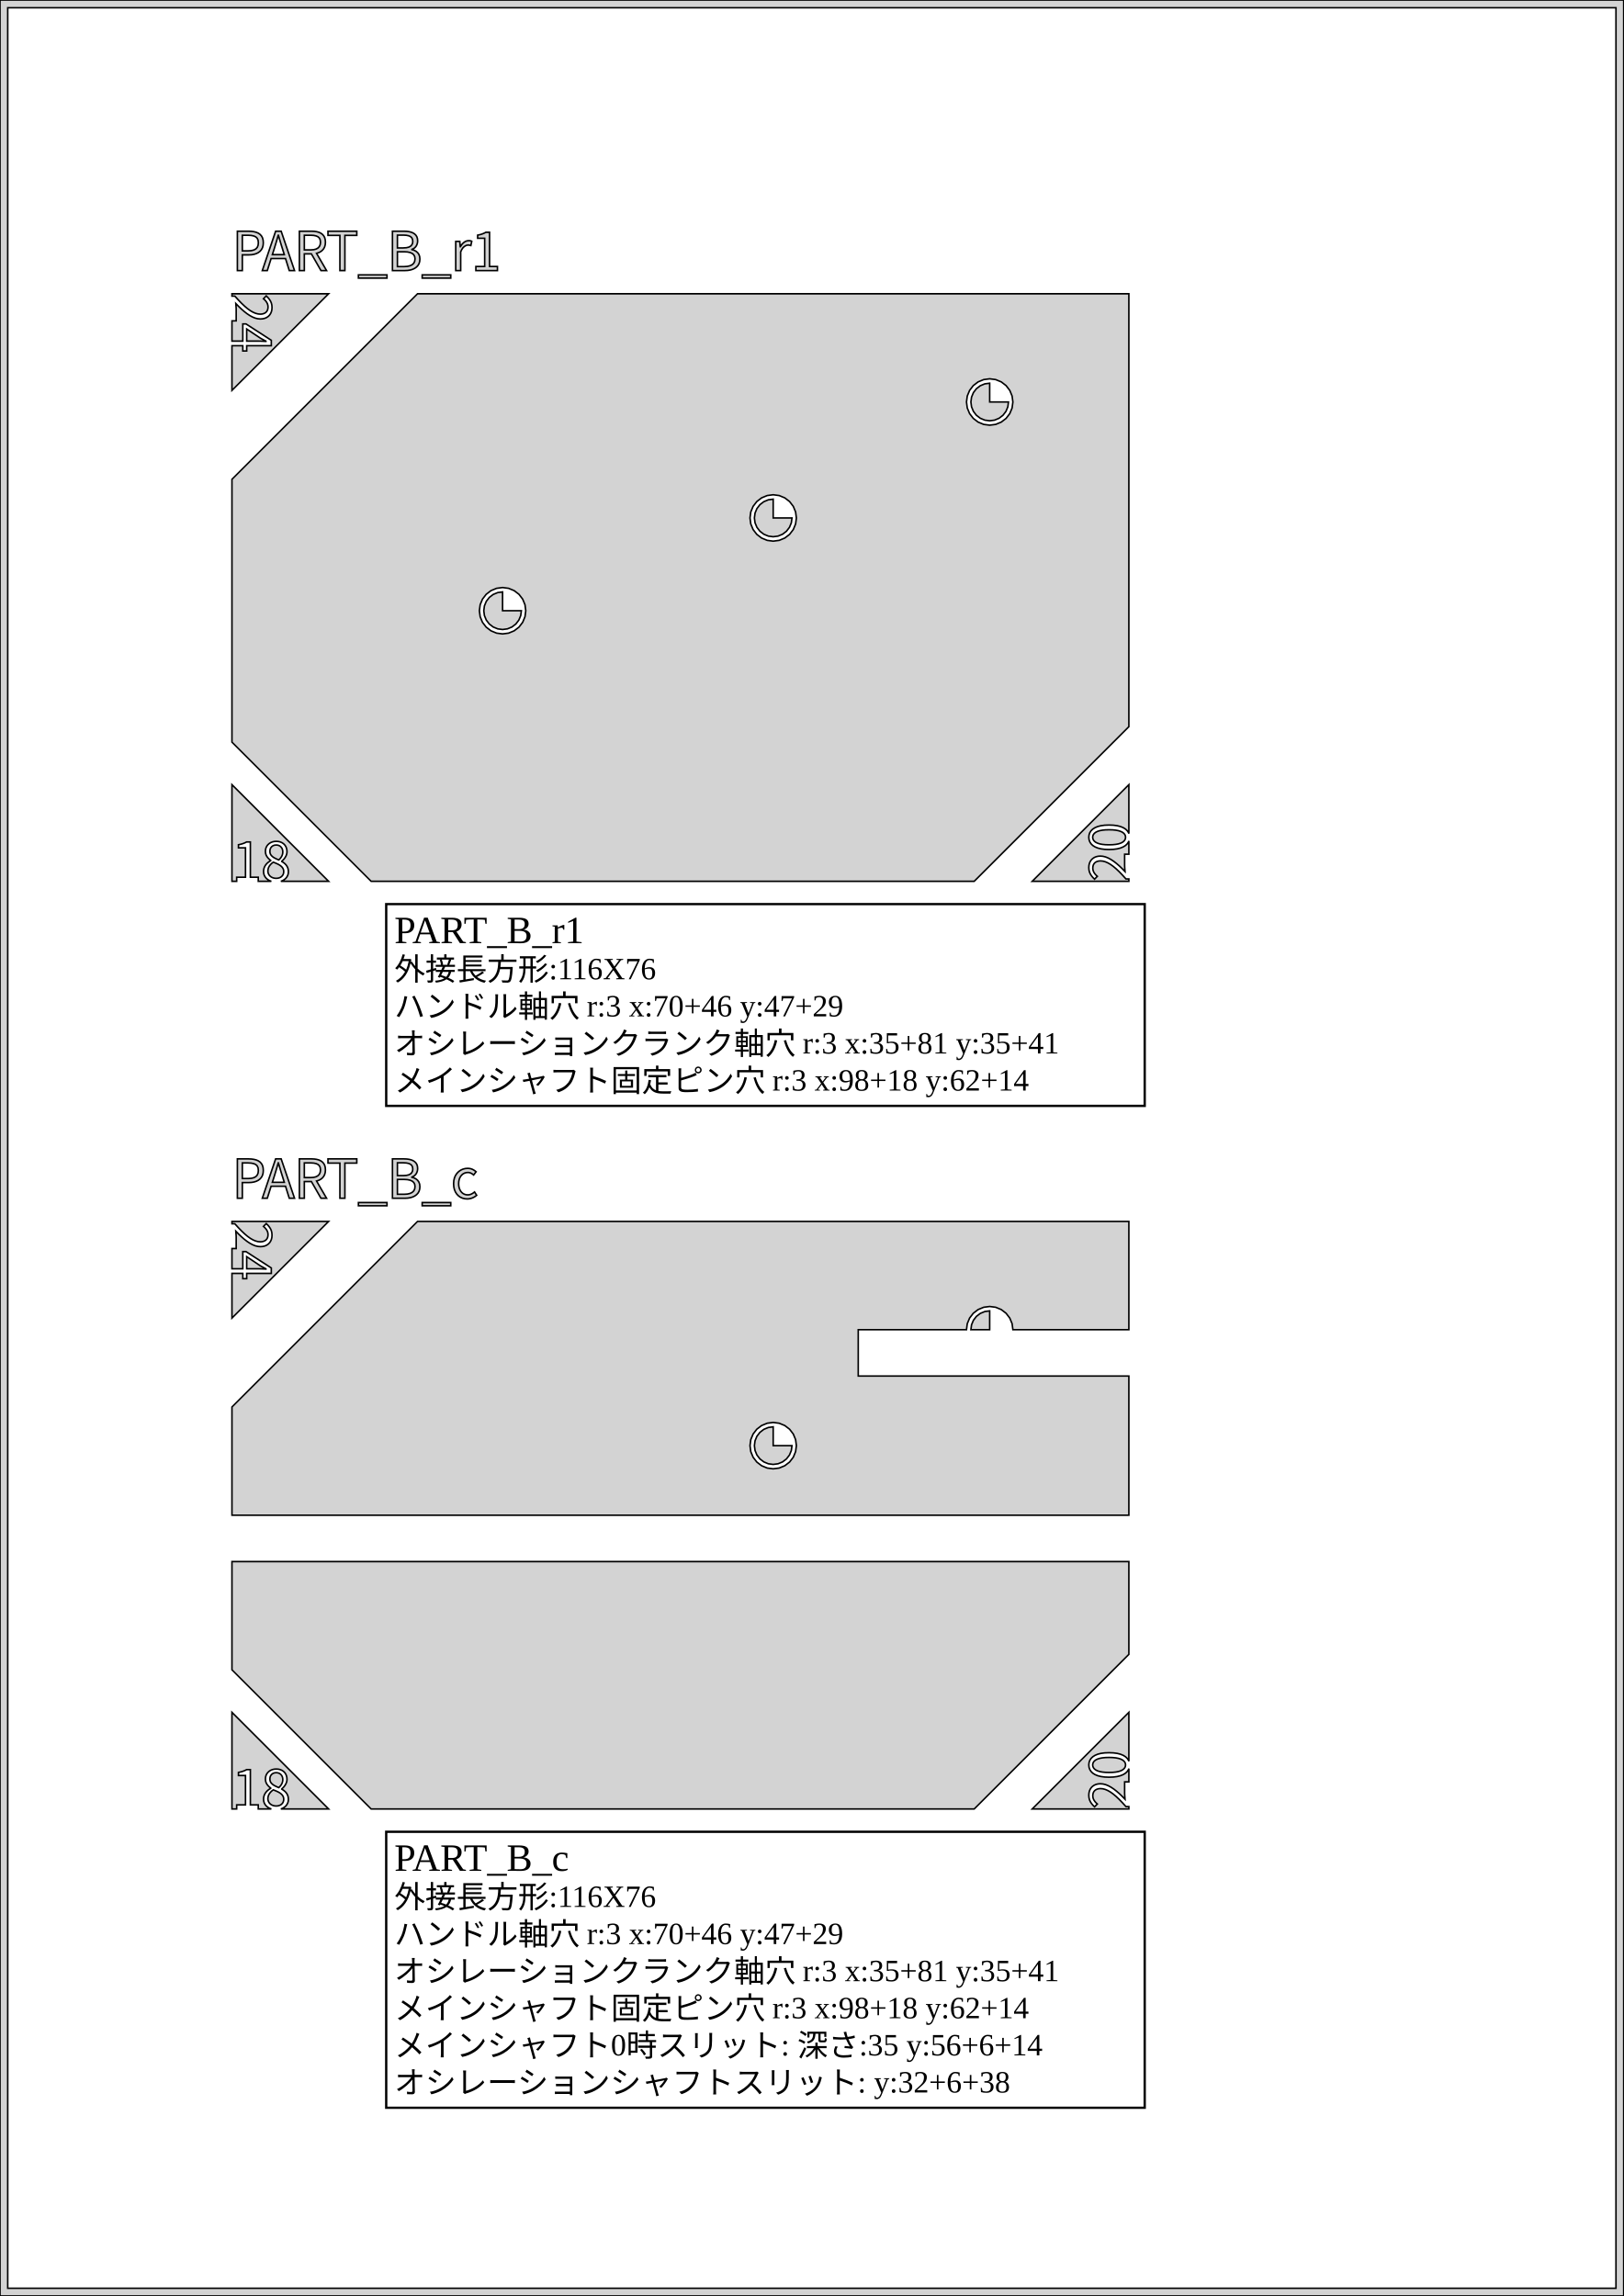
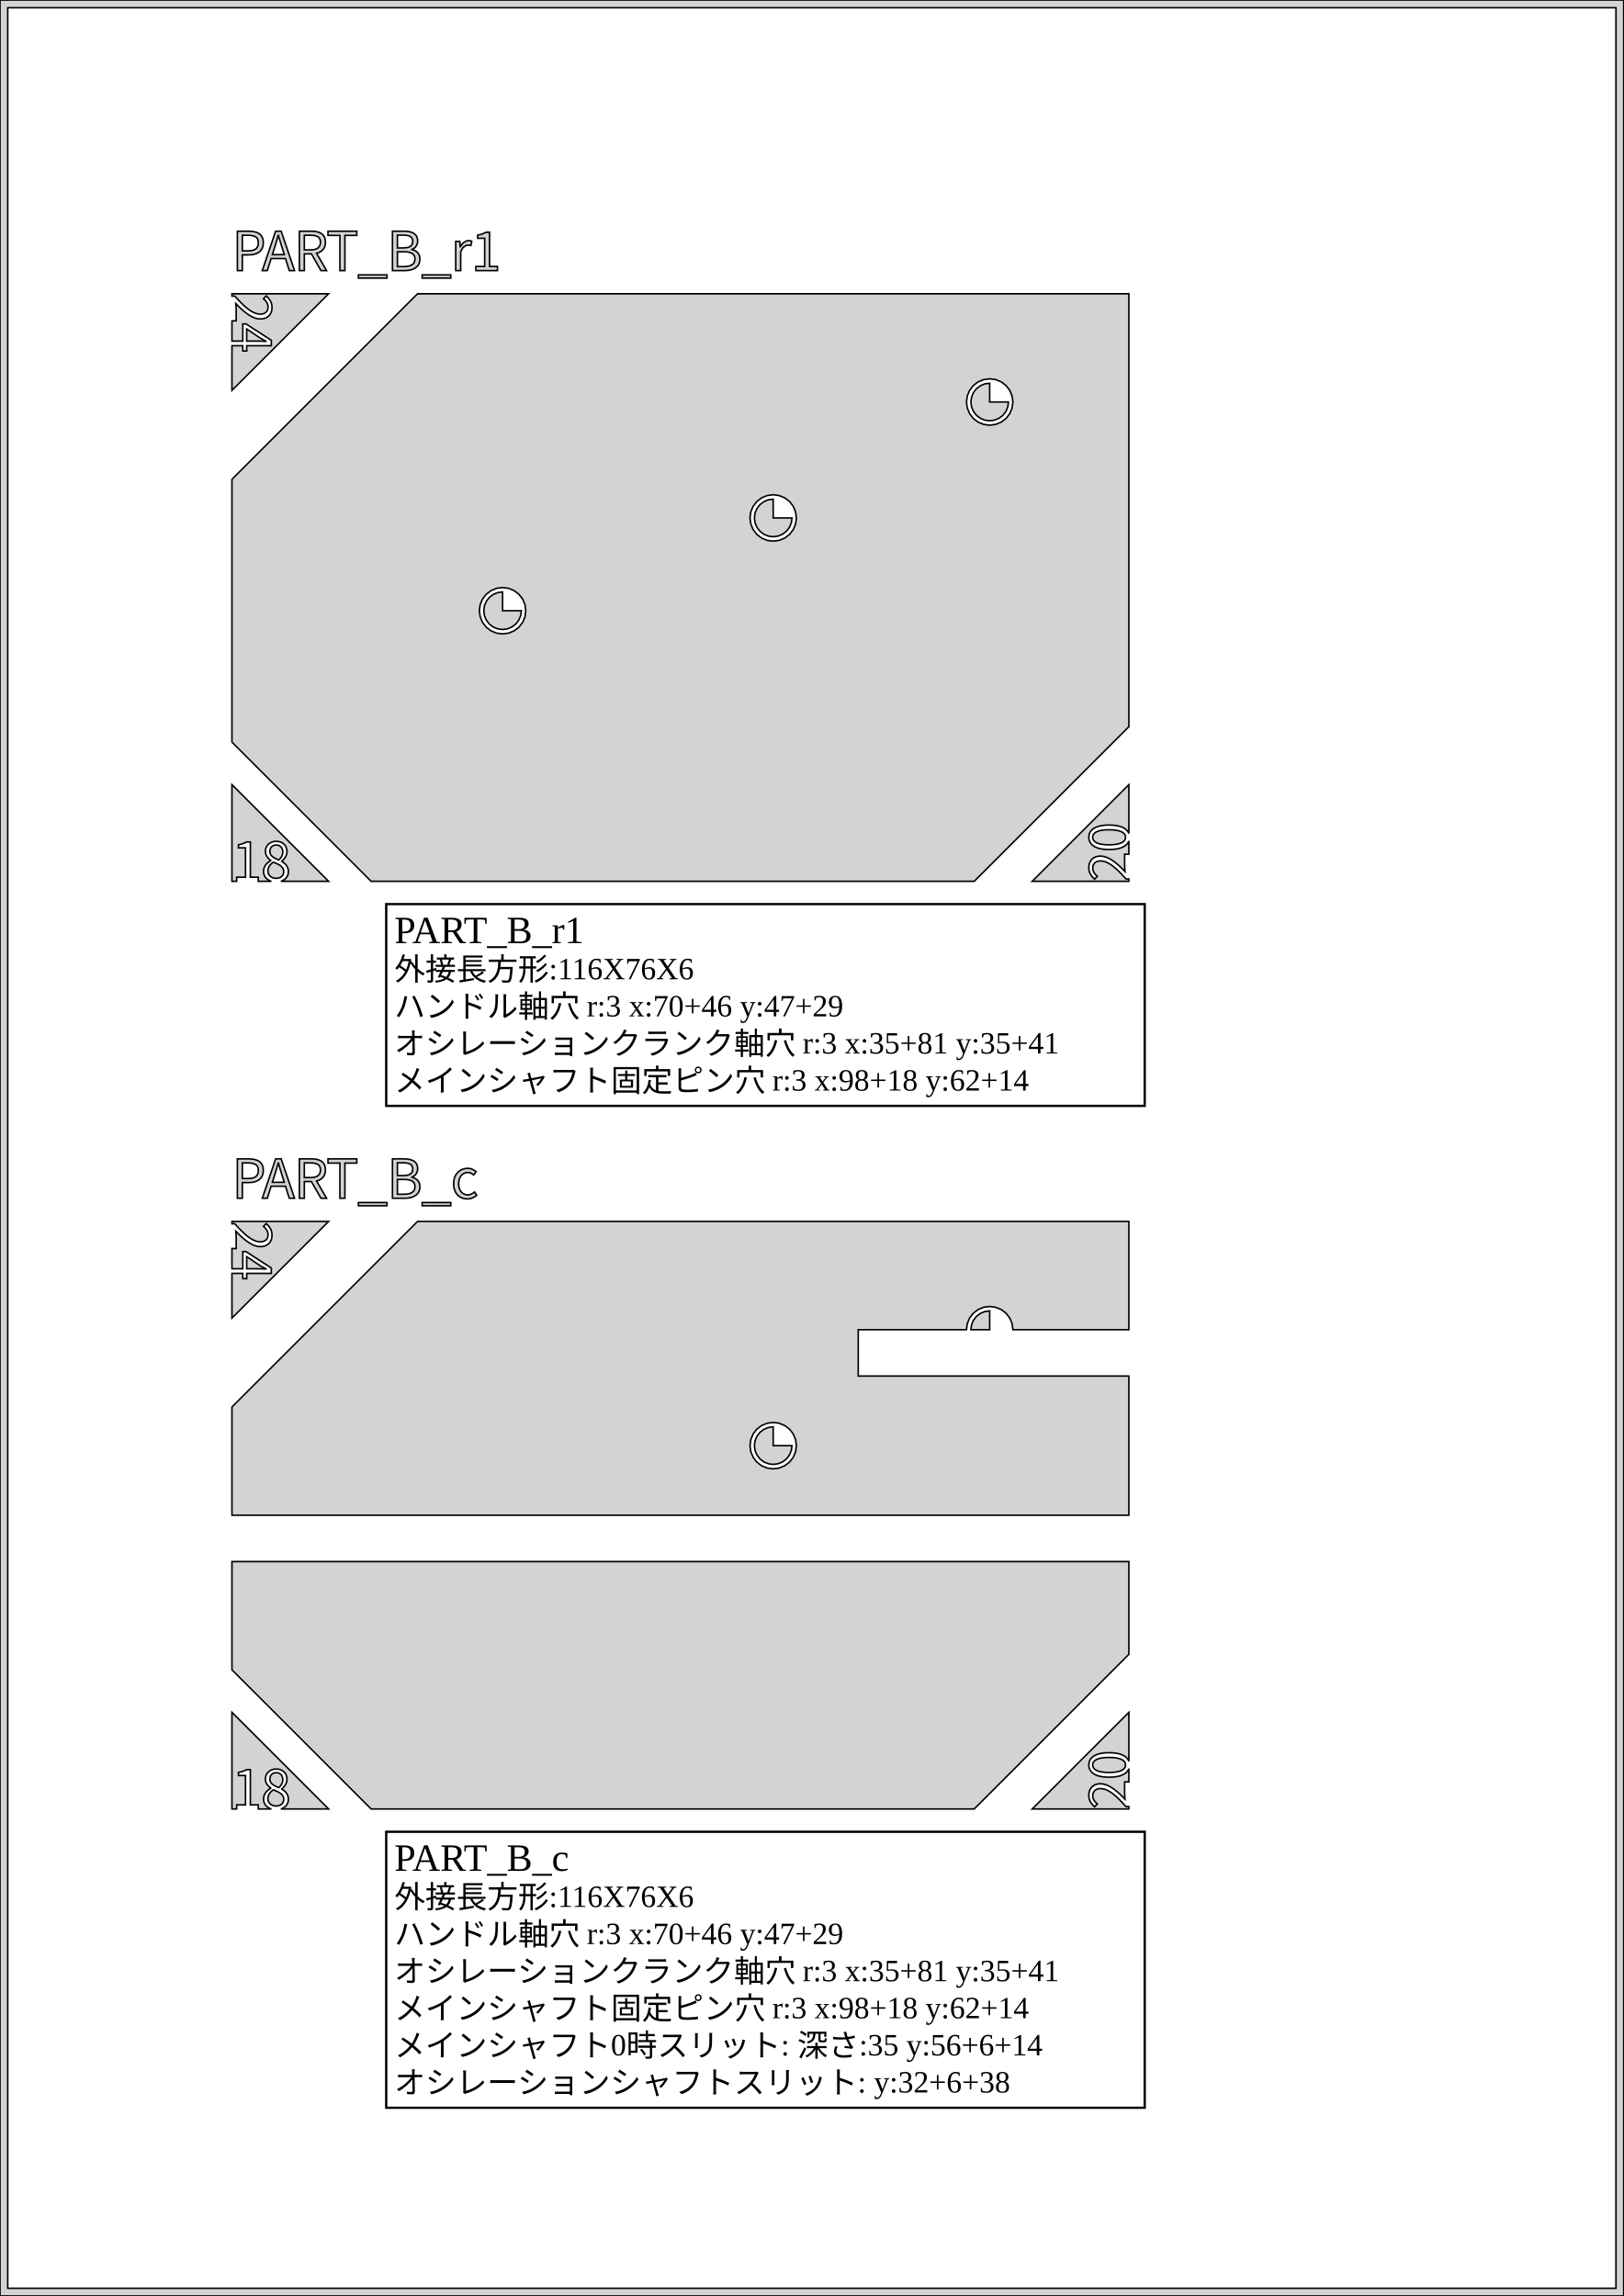
<svg xmlns="http://www.w3.org/2000/svg" width="210mm" height="297mm" viewBox="0 -297 210 297" version="1.1">
  <path d=" M 210,-297 L 0,-297 L 0,-0 L 210,-0 z M 1,-1 L 1,-296 L 209,-296 L 209,-1 z M 39.36,-264.16 L 40.275,-264.16 L 41.512,-262 L 42.236,-262 L 40.94,-264.23 L 40.952,-264.233  L 41.232,-264.323 L 41.479,-264.451 L 41.689,-264.618 L 41.861,-264.823 L 41.988,-265.067 L 42.064,-265.348  L 42.09,-265.667 L 42.064,-265.995 L 41.988,-266.275 L 41.86,-266.508 L 41.689,-266.696 L 41.479,-266.846  L 41.232,-266.956 L 40.952,-267.031 L 40.645,-267.076 L 40.311,-267.091 L 38.72,-267.091 L 38.72,-262  L 39.36,-262 z M 39.36,-264.675 L 39.36,-266.57 L 40.214,-266.57 L 40.581,-266.547 L 40.887,-266.48 L 41.13,-266.368  L 41.308,-266.201 L 41.414,-265.967 L 41.45,-265.667 L 41.414,-265.363 L 41.308,-265.114 L 41.13,-264.922  L 40.887,-264.785 L 40.581,-264.703 L 40.214,-264.675 z M 52.74,-262.018 L 53.075,-262.074 L 53.379,-262.167 L 53.648,-262.296 L 53.875,-262.462 L 54.06,-262.663  L 54.197,-262.902 L 54.279,-263.179 L 54.306,-263.494 L 54.274,-263.817 L 54.177,-264.093 L 54.015,-264.32  L 53.803,-264.499 L 53.556,-264.629 L 53.273,-264.709 L 53.273,-264.744 L 53.423,-264.805 L 53.557,-264.884  L 53.675,-264.984 L 53.778,-265.099 L 53.862,-265.229 L 53.928,-265.372 L 53.977,-265.526 L 54.005,-265.684  L 54.015,-265.848 L 53.99,-266.129 L 53.916,-266.37 L 53.793,-266.57 L 53.626,-266.735 L 53.421,-266.867  L 53.178,-266.966 L 52.902,-267.036 L 52.598,-267.077 L 52.265,-267.091 L 50.758,-267.091 L 50.758,-262  L 52.376,-262 z M 51.398,-264.931 L 51.398,-266.586 L 52.183,-266.586 L 52.548,-266.565 L 52.848,-266.504 L 53.082,-266.401  L 53.25,-266.249 L 53.351,-266.037 L 53.385,-265.765 L 53.353,-265.524 L 53.258,-265.32 L 53.1,-265.154  L 52.868,-265.03 L 52.553,-264.956 L 52.155,-264.931 z M 51.398,-262.515 L 51.398,-264.432 L 52.287,-264.432 L 52.697,-264.408 L 53.04,-264.335 L 53.315,-264.213  L 53.515,-264.038 L 53.636,-263.806 L 53.676,-263.515 L 53.635,-263.203 L 53.512,-262.95 L 53.308,-262.758  L 53.031,-262.623 L 52.69,-262.542 L 52.287,-262.515 z M 44.606,-266.55 L 46.146,-266.55 L 46.146,-267.091 L 42.418,-267.091 L 42.418,-266.55 L 43.96,-266.55  L 43.96,-262.002 L 44.606,-262.002 z M 35.064,-263.555 L 36.927,-263.555 L 37.413,-262 L 38.093,-262 L 36.364,-267.091 L 35.648,-267.091  L 33.925,-262 L 34.571,-262 z M 35.224,-264.061 L 35.474,-264.848 L 35.562,-265.137 L 35.649,-265.423 L 35.735,-265.705 L 35.819,-265.988  L 35.901,-266.276 L 35.981,-266.57 L 36.009,-266.57 L 36.093,-266.276 L 36.176,-265.988 L 36.259,-265.705  L 36.344,-265.423 L 36.432,-265.137 L 36.523,-264.848 L 36.769,-264.061 z M 31.341,-264.029 L 32.181,-264.029 L 32.536,-264.048 L 32.862,-264.104 L 33.159,-264.199 L 33.42,-264.332  L 33.64,-264.504 L 33.818,-264.716 L 33.95,-264.969 L 34.028,-265.263 L 34.054,-265.598 L 34.028,-265.943  L 33.95,-266.237 L 33.818,-266.48 L 33.639,-266.677 L 33.417,-266.833 L 33.152,-266.949 L 32.849,-267.028  L 32.516,-267.075 L 32.152,-267.091 L 30.701,-267.091 L 30.701,-262 L 31.341,-262 z M 31.341,-264.55 L 31.341,-266.57 L 32.069,-266.57 L 32.48,-266.546 L 32.816,-266.477 L 33.078,-266.361  L 33.265,-266.184 L 33.377,-265.93 L 33.414,-265.598 L 33.378,-265.266 L 33.27,-265 L 33.088,-264.8  L 32.833,-264.661 L 32.503,-264.578 L 32.097,-264.55 z M 64.336,-262.528 L 63.315,-262.528 L 63.315,-266.952 L 62.83,-266.952 L 62.687,-266.872 L 62.533,-266.801  L 62.369,-266.737 L 62.19,-266.679 L 61.992,-266.629 L 61.775,-266.584 L 61.775,-266.181 L 62.685,-266.181  L 62.685,-262.528 L 61.546,-262.528 L 61.546,-262 L 64.336,-262 z M 59.583,-264.424 L 59.717,-264.712 L 59.867,-264.938 L 60.035,-265.101 L 60.207,-265.211 L 60.371,-265.277  L 60.528,-265.299 L 60.602,-265.297 L 60.666,-265.291 L 60.722,-265.282 L 60.775,-265.269 L 60.833,-265.254  L 60.896,-265.237 L 61.014,-265.786 L 60.957,-265.815 L 60.898,-265.837 L 60.837,-265.852 L 60.77,-265.861  L 60.695,-265.867 L 60.611,-265.869 L 60.406,-265.845 L 60.208,-265.775 L 60.017,-265.657 L 59.839,-265.499  L 59.681,-265.308 L 59.541,-265.084 L 59.528,-265.084 L 59.465,-265.773 L 58.943,-265.773 L 58.943,-262  L 59.583,-262 z M 58.298,-261.443 L 54.602,-261.443 L 54.602,-261.027 L 58.298,-261.027 z M 50.051,-261.443 L 46.355,-261.443 L 46.355,-261.027 L 50.051,-261.027 z M 146,-203 L 146,-259 L 54,-259 L 30,-235 L 30,-201 L 48,-183  L 126,-183 z M 127.224,-242.102 L 126.5,-242.402 L 125.879,-242.879 L 125.402,-243.5 L 125.102,-244.224 L 125,-245  L 125.102,-245.776 L 125.402,-246.5 L 125.879,-247.121 L 126.5,-247.598 L 127.224,-247.898 L 128,-248  L 128.776,-247.898 L 129.5,-247.598 L 130.121,-247.121 L 130.598,-246.5 L 130.898,-245.776 L 131,-245  L 130.898,-244.224 L 130.598,-243.5 L 130.121,-242.879 L 129.5,-242.402 L 128.776,-242.102 L 128,-242  z M 128.629,-242.653 L 129.215,-242.896 L 129.718,-243.282 L 130.104,-243.785 L 130.347,-244.371 L 130.43,-245  L 128,-245 L 128,-247.43 L 127.371,-247.347 L 126.785,-247.104 L 126.282,-246.718 L 125.896,-246.215  L 125.653,-245.629 L 125.57,-245 L 125.653,-244.371 L 125.896,-243.785 L 126.282,-243.282 L 126.785,-242.896  L 127.371,-242.653 L 128,-242.57 z M 99.224,-227.102 L 98.5,-227.402 L 97.879,-227.879 L 97.402,-228.5 L 97.102,-229.224 L 97,-230  L 97.102,-230.776 L 97.402,-231.5 L 97.879,-232.121 L 98.5,-232.598 L 99.224,-232.898 L 100,-233  L 100.776,-232.898 L 101.5,-232.598 L 102.121,-232.121 L 102.598,-231.5 L 102.898,-230.776 L 103,-230  L 102.898,-229.224 L 102.598,-228.5 L 102.121,-227.879 L 101.5,-227.402 L 100.776,-227.102 L 100,-227  z M 100.629,-227.653 L 101.215,-227.896 L 101.718,-228.282 L 102.104,-228.785 L 102.347,-229.371 L 102.43,-230  L 100,-230 L 100,-232.43 L 99.371,-232.347 L 98.785,-232.104 L 98.282,-231.718 L 97.896,-231.215  L 97.653,-230.629 L 97.57,-230 L 97.653,-229.371 L 97.896,-228.785 L 98.282,-228.282 L 98.785,-227.896  L 99.371,-227.653 L 100,-227.57 z M 64.224,-215.102 L 63.5,-215.402 L 62.879,-215.879 L 62.402,-216.5 L 62.102,-217.224 L 62,-218  L 62.102,-218.776 L 62.402,-219.5 L 62.879,-220.121 L 63.5,-220.598 L 64.224,-220.898 L 65,-221  L 65.776,-220.898 L 66.5,-220.598 L 67.121,-220.121 L 67.598,-219.5 L 67.898,-218.776 L 68,-218  L 67.898,-217.224 L 67.598,-216.5 L 67.121,-215.879 L 66.5,-215.402 L 65.776,-215.102 L 65,-215  z M 65.629,-215.653 L 66.215,-215.896 L 66.718,-216.282 L 67.104,-216.785 L 67.347,-217.371 L 67.43,-218  L 65,-218 L 65,-220.43 L 64.371,-220.347 L 63.785,-220.104 L 63.282,-219.718 L 62.896,-219.215  L 62.653,-218.629 L 62.57,-218 L 62.653,-217.371 L 62.896,-216.785 L 63.282,-216.282 L 63.785,-215.896  L 64.371,-215.653 L 65,-215.57 z M 42.5,-259 L 30,-259 L 30,-258.696 L 30.374,-258.696 L 30.828,-258.195 L 31.254,-257.756  L 31.652,-257.38 L 32.027,-257.065 L 32.385,-256.809 L 32.725,-256.613 L 33.049,-256.474 L 33.361,-256.391  L 33.659,-256.363 L 33.846,-256.374 L 34.02,-256.408 L 34.179,-256.464 L 34.321,-256.543 L 34.44,-256.646  L 34.537,-256.773 L 34.608,-256.924 L 34.651,-257.1 L 34.666,-257.301 L 34.647,-257.504 L 34.592,-257.697  L 34.499,-257.88 L 34.378,-258.052 L 34.236,-258.21 L 34.075,-258.356 L 34.436,-258.724 L 34.648,-258.515  L 34.829,-258.295 L 34.979,-258.064 L 35.091,-257.814 L 35.158,-257.534 L 35.181,-257.225 L 35.16,-256.933  L 35.099,-256.671 L 34.997,-256.437 L 34.857,-256.233 L 34.683,-256.062 L 34.476,-255.923 L 34.238,-255.821  L 33.975,-255.76 L 33.687,-255.739 L 33.348,-255.767 L 33.005,-255.852 L 32.659,-255.993 L 32.31,-256.183  L 31.957,-256.417 L 31.6,-256.694 L 31.238,-257.008 L 30.871,-257.357 L 30.499,-257.738 L 30.508,-257.602  L 30.519,-257.462 L 30.53,-257.318 L 30.54,-257.175 L 30.545,-257.037 L 30.547,-256.905 L 30.547,-255.496  L 30,-255.496 L 30,-252.877 L 31.402,-252.877 L 31.402,-255.099 L 31.817,-255.099 L 35.09,-252.981  L 35.09,-252.279 L 31.907,-252.279 L 31.907,-251.598 L 31.402,-251.598 L 31.402,-252.279 L 30,-252.279  L 30,-246.5 z M 34.395,-252.87 L 34.273,-252.935 L 34.149,-253.001 L 34.023,-253.068 L 33.896,-253.136 L 33.77,-253.206  L 33.644,-253.279 L 31.907,-254.439 L 31.907,-252.877 L 33.471,-252.877 L 33.605,-252.875 L 33.758,-252.87  L 33.929,-252.863 L 34.102,-252.854 L 34.257,-252.847 L 34.395,-252.842 z M 146,-183.304 L 145.626,-183.304 L 145.172,-183.805 L 144.746,-184.244 L 144.348,-184.62 L 143.973,-184.935  L 143.615,-185.191 L 143.275,-185.387 L 142.951,-185.526 L 142.64,-185.609 L 142.341,-185.637 L 142.154,-185.626  L 141.98,-185.592 L 141.821,-185.536 L 141.679,-185.457 L 141.56,-185.354 L 141.463,-185.227 L 141.391,-185.076  L 141.349,-184.9 L 141.334,-184.699 L 141.353,-184.496 L 141.408,-184.303 L 141.501,-184.12 L 141.622,-183.948  L 141.763,-183.79 L 141.925,-183.644 L 141.564,-183.276 L 141.352,-183.485 L 141.171,-183.705 L 141.021,-183.936  L 140.909,-184.186 L 140.842,-184.466 L 140.819,-184.775 L 140.84,-185.067 L 140.901,-185.329 L 141.003,-185.563  L 141.143,-185.767 L 141.317,-185.938 L 141.524,-186.077 L 141.762,-186.179 L 142.024,-186.24 L 142.313,-186.261  L 142.652,-186.233 L 142.995,-186.148 L 143.341,-186.007 L 143.69,-185.817 L 144.043,-185.583 L 144.4,-185.306  L 144.762,-184.992 L 145.129,-184.643 L 145.501,-184.262 L 145.492,-184.398 L 145.481,-184.538 L 145.47,-184.682  L 145.461,-184.825 L 145.455,-184.963 L 145.453,-185.095 L 145.453,-186.504 L 146,-186.504 L 146,-188.223  L 145.96,-188.108 L 145.798,-187.856 L 145.57,-187.636 L 145.276,-187.452 L 144.916,-187.304 L 144.489,-187.196  L 143.996,-187.131 L 143.437,-187.109 L 142.879,-187.131 L 142.389,-187.196 L 141.968,-187.304 L 141.615,-187.452  L 141.326,-187.636 L 141.104,-187.856 L 140.946,-188.108 L 140.851,-188.387 L 140.819,-188.693 L 140.851,-189.003  L 140.947,-189.283 L 141.107,-189.534 L 141.332,-189.752 L 141.62,-189.935 L 141.972,-190.083 L 142.391,-190.191  L 142.879,-190.256 L 143.437,-190.277 L 143.996,-190.256 L 144.489,-190.191 L 144.916,-190.083 L 145.276,-189.935  L 145.57,-189.752 L 145.798,-189.534 L 145.96,-189.283 L 146,-189.168 L 146,-195.5 L 133.5,-183  L 146,-183 z M 30.611,-183.528 L 31.75,-183.528 L 31.75,-187.328 L 30.84,-187.328 L 30.84,-187.73 L 31.058,-187.775  L 31.256,-187.826 L 31.434,-187.883 L 31.598,-187.946 L 31.752,-188.016 L 31.896,-188.091 L 32.381,-188.091  L 32.381,-183.528 L 33.402,-183.528 L 33.402,-183 L 35.093,-183 L 34.869,-183.084 L 34.641,-183.214  L 34.449,-183.374 L 34.292,-183.563 L 34.176,-183.777 L 34.107,-184.011 L 34.084,-184.265 L 34.099,-184.484  L 34.144,-184.689 L 34.219,-184.879 L 34.318,-185.054 L 34.435,-185.211 L 34.57,-185.352 L 34.715,-185.475  L 34.863,-185.583 L 35.014,-185.675 L 35.014,-185.702 L 34.837,-185.842 L 34.676,-186.003 L 34.532,-186.185  L 34.418,-186.39 L 34.35,-186.62 L 34.327,-186.876 L 34.347,-187.124 L 34.409,-187.35 L 34.511,-187.553  L 34.648,-187.732 L 34.815,-187.882 L 35.011,-188.005 L 35.23,-188.095 L 35.467,-188.15 L 35.722,-188.168  L 36,-188.149 L 36.25,-188.091 L 36.472,-187.994 L 36.664,-187.865 L 36.824,-187.707 L 36.951,-187.522  L 37.043,-187.312 L 37.099,-187.081 L 37.117,-186.828 L 37.105,-186.655 L 37.07,-186.488 L 37.01,-186.327  L 36.933,-186.176 L 36.846,-186.036 L 36.75,-185.907 L 36.648,-185.791 L 36.546,-185.688 L 36.445,-185.598  L 36.445,-185.563 L 36.59,-185.474 L 36.729,-185.374 L 36.862,-185.261 L 36.983,-185.135 L 37.089,-184.991  L 37.178,-184.831 L 37.246,-184.651 L 37.286,-184.448 L 37.3,-184.223 L 37.278,-183.989 L 37.212,-183.768  L 37.102,-183.56 L 36.952,-183.373 L 36.767,-183.214 L 36.546,-183.084 L 36.327,-183 L 42.5,-183  L 30,-195.5 L 30,-183 L 30.611,-183 z M 143.902,-187.734 L 144.308,-187.775 L 144.655,-187.842 L 144.943,-187.934 L 145.176,-188.049 L 145.352,-188.186  L 145.476,-188.341 L 145.55,-188.51 L 145.574,-188.693 L 145.55,-188.88 L 145.476,-189.05 L 145.352,-189.204  L 145.176,-189.339 L 144.943,-189.453 L 144.655,-189.545 L 144.308,-189.612 L 143.902,-189.653 L 143.436,-189.666  L 142.971,-189.653 L 142.567,-189.612 L 142.224,-189.545 L 141.94,-189.453 L 141.711,-189.339 L 141.537,-189.204  L 141.416,-189.05 L 141.343,-188.88 L 141.318,-188.693 L 141.343,-188.51 L 141.416,-188.341 L 141.537,-188.186  L 141.711,-188.049 L 141.94,-187.934 L 142.224,-187.842 L 142.567,-187.775 L 142.971,-187.734 L 143.436,-187.721  z M 36.213,-185.92 L 36.343,-186.083 L 36.445,-186.253 L 36.518,-186.429 L 36.562,-186.608 L 36.577,-186.791  L 36.565,-186.957 L 36.532,-187.109 L 36.476,-187.25 L 36.398,-187.375 L 36.3,-187.483 L 36.181,-187.573  L 36.043,-187.64 L 35.888,-187.681 L 35.715,-187.694 L 35.493,-187.67 L 35.299,-187.596 L 35.132,-187.472  L 35.005,-187.307 L 34.928,-187.108 L 34.903,-186.875 L 34.921,-186.686 L 34.975,-186.518 L 35.066,-186.371  L 35.186,-186.242 L 35.328,-186.126 L 35.493,-186.024 L 35.673,-185.932 L 35.861,-185.845 L 36.056,-185.763  z M 35.906,-183.396 L 36.079,-183.433 L 36.233,-183.495 L 36.368,-183.578 L 36.482,-183.68 L 36.574,-183.8  L 36.641,-183.936 L 36.681,-184.084 L 36.695,-184.245 L 36.683,-184.408 L 36.646,-184.555 L 36.584,-184.685  L 36.502,-184.803 L 36.403,-184.911 L 36.289,-185.008 L 36.159,-185.098 L 36.017,-185.181 L 35.861,-185.258  L 35.696,-185.331 L 35.525,-185.403 L 35.347,-185.473 L 35.156,-185.332 L 34.988,-185.169 L 34.845,-184.984  L 34.735,-184.779 L 34.669,-184.558 L 34.647,-184.321 L 34.662,-184.151 L 34.709,-183.991 L 34.786,-183.842  L 34.89,-183.709 L 35.019,-183.597 L 35.171,-183.505 L 35.341,-183.438 L 35.523,-183.397 L 35.716,-183.384  z M 148.1,-180.1 L 49.9,-180.1 L 49.9,-153.9 L 148.1,-153.9 z M 50,-154 L 50,-180 L 148,-180 L 148,-154 z M 35.064,-143.555 L 36.927,-143.555 L 37.413,-142 L 38.093,-142 L 36.364,-147.091 L 35.648,-147.091  L 33.925,-142 L 34.571,-142 z M 35.224,-144.061 L 35.474,-144.848 L 35.562,-145.137 L 35.649,-145.423 L 35.735,-145.705 L 35.819,-145.988  L 35.901,-146.276 L 35.981,-146.57 L 36.009,-146.57 L 36.093,-146.276 L 36.176,-145.988 L 36.259,-145.705  L 36.344,-145.423 L 36.432,-145.137 L 36.523,-144.848 L 36.769,-144.061 z M 52.74,-142.019 L 53.075,-142.074 L 53.379,-142.167 L 53.648,-142.296 L 53.875,-142.462 L 54.06,-142.663  L 54.197,-142.902 L 54.279,-143.179 L 54.306,-143.494 L 54.274,-143.817 L 54.177,-144.093 L 54.015,-144.32  L 53.803,-144.499 L 53.556,-144.629 L 53.273,-144.709 L 53.273,-144.744 L 53.423,-144.805 L 53.557,-144.884  L 53.675,-144.984 L 53.778,-145.099 L 53.862,-145.229 L 53.928,-145.372 L 53.977,-145.526 L 54.005,-145.684  L 54.015,-145.848 L 53.99,-146.129 L 53.916,-146.37 L 53.793,-146.57 L 53.626,-146.735 L 53.421,-146.867  L 53.178,-146.966 L 52.902,-147.036 L 52.598,-147.077 L 52.265,-147.091 L 50.758,-147.091 L 50.758,-142  L 52.376,-142 z M 51.398,-144.931 L 51.398,-146.586 L 52.183,-146.586 L 52.548,-146.565 L 52.848,-146.504 L 53.082,-146.401  L 53.25,-146.249 L 53.351,-146.037 L 53.385,-145.765 L 53.353,-145.524 L 53.258,-145.32 L 53.1,-145.154  L 52.868,-145.03 L 52.553,-144.956 L 52.155,-144.931 z M 51.398,-142.515 L 51.398,-144.432 L 52.287,-144.432 L 52.697,-144.408 L 53.04,-144.335 L 53.315,-144.213  L 53.515,-144.038 L 53.636,-143.806 L 53.676,-143.515 L 53.635,-143.203 L 53.512,-142.95 L 53.308,-142.758  L 53.031,-142.623 L 52.69,-142.542 L 52.287,-142.515 z M 44.606,-146.55 L 46.146,-146.55 L 46.146,-147.091 L 42.418,-147.091 L 42.418,-146.55 L 43.96,-146.55  L 43.96,-142.002 L 44.606,-142.002 z M 31.341,-144.029 L 32.181,-144.029 L 32.536,-144.048 L 32.862,-144.104 L 33.159,-144.199 L 33.42,-144.332  L 33.64,-144.504 L 33.818,-144.716 L 33.95,-144.969 L 34.028,-145.263 L 34.054,-145.598 L 34.028,-145.943  L 33.95,-146.237 L 33.818,-146.48 L 33.639,-146.677 L 33.417,-146.833 L 33.152,-146.949 L 32.849,-147.028  L 32.516,-147.075 L 32.152,-147.091 L 30.701,-147.091 L 30.701,-142 L 31.341,-142 z M 31.341,-144.55 L 31.341,-146.57 L 32.069,-146.57 L 32.48,-146.546 L 32.816,-146.477 L 33.078,-146.361  L 33.265,-146.184 L 33.377,-145.93 L 33.414,-145.598 L 33.378,-145.266 L 33.27,-145 L 33.088,-144.8  L 32.833,-144.661 L 32.503,-144.578 L 32.097,-144.55 z M 39.36,-144.16 L 40.275,-144.16 L 41.512,-142 L 42.236,-142 L 40.94,-144.23 L 40.952,-144.233  L 41.232,-144.323 L 41.479,-144.451 L 41.689,-144.618 L 41.861,-144.823 L 41.988,-145.067 L 42.064,-145.348  L 42.09,-145.667 L 42.064,-145.995 L 41.988,-146.275 L 41.86,-146.508 L 41.689,-146.696 L 41.479,-146.846  L 41.232,-146.956 L 40.952,-147.031 L 40.645,-147.076 L 40.311,-147.091 L 38.72,-147.091 L 38.72,-142  L 39.36,-142 z M 39.36,-144.675 L 39.36,-146.57 L 40.214,-146.57 L 40.581,-146.547 L 40.887,-146.48 L 41.13,-146.368  L 41.308,-146.201 L 41.414,-145.967 L 41.45,-145.667 L 41.414,-145.363 L 41.308,-145.114 L 41.13,-144.922  L 40.887,-144.785 L 40.581,-144.703 L 40.214,-144.675 z M 60.653,-141.924 L 60.87,-141.966 L 61.081,-142.035 L 61.284,-142.13 L 61.474,-142.245 L 61.651,-142.383  L 61.373,-142.813 L 61.248,-142.713 L 61.114,-142.624 L 60.97,-142.546 L 60.818,-142.486 L 60.656,-142.45  L 60.484,-142.438 L 60.262,-142.458 L 60.06,-142.519 L 59.877,-142.619 L 59.715,-142.755 L 59.579,-142.924  L 59.467,-143.126 L 59.384,-143.355 L 59.334,-143.607 L 59.318,-143.883 L 59.335,-144.162 L 59.386,-144.417  L 59.47,-144.647 L 59.585,-144.848 L 59.727,-145.017 L 59.894,-145.154 L 60.082,-145.254 L 60.286,-145.314  L 60.505,-145.334 L 60.649,-145.324 L 60.784,-145.294 L 60.911,-145.244 L 61.031,-145.178 L 61.146,-145.099  L 61.255,-145.008 L 61.575,-145.425 L 61.437,-145.539 L 61.283,-145.644 L 61.113,-145.737 L 60.923,-145.81  L 60.712,-145.854 L 60.477,-145.869 L 60.165,-145.843 L 59.866,-145.764 L 59.581,-145.633 L 59.322,-145.452  L 59.1,-145.227 L 58.915,-144.956 L 58.776,-144.64 L 58.693,-144.283 L 58.665,-143.883 L 58.691,-143.486  L 58.768,-143.131 L 58.898,-142.817 L 59.071,-142.546 L 59.282,-142.321 L 59.529,-142.143 L 59.807,-142.014  L 60.107,-141.936 L 60.429,-141.91 z M 58.298,-141.443 L 54.602,-141.443 L 54.602,-141.027 L 58.298,-141.027 z M 50.051,-141.443 L 46.355,-141.443 L 46.355,-141.027 L 50.051,-141.027 z M 42.5,-139 L 30,-139 L 30,-138.696 L 30.374,-138.696 L 30.828,-138.195 L 31.254,-137.756  L 31.652,-137.38 L 32.027,-137.065 L 32.385,-136.809 L 32.725,-136.613 L 33.049,-136.474 L 33.361,-136.391  L 33.659,-136.363 L 33.846,-136.374 L 34.02,-136.408 L 34.179,-136.464 L 34.321,-136.543 L 34.44,-136.646  L 34.537,-136.773 L 34.608,-136.924 L 34.651,-137.1 L 34.666,-137.301 L 34.647,-137.504 L 34.592,-137.697  L 34.499,-137.88 L 34.378,-138.052 L 34.236,-138.21 L 34.075,-138.356 L 34.436,-138.724 L 34.648,-138.515  L 34.829,-138.295 L 34.979,-138.064 L 35.091,-137.814 L 35.158,-137.534 L 35.181,-137.225 L 35.16,-136.933  L 35.099,-136.671 L 34.997,-136.437 L 34.857,-136.233 L 34.683,-136.062 L 34.476,-135.923 L 34.238,-135.821  L 33.975,-135.76 L 33.687,-135.739 L 33.348,-135.767 L 33.005,-135.852 L 32.659,-135.993 L 32.31,-136.183  L 31.957,-136.417 L 31.6,-136.694 L 31.238,-137.008 L 30.871,-137.357 L 30.499,-137.738 L 30.508,-137.602  L 30.519,-137.462 L 30.53,-137.318 L 30.54,-137.175 L 30.545,-137.037 L 30.547,-136.905 L 30.547,-135.496  L 30,-135.496 L 30,-132.877 L 31.402,-132.877 L 31.402,-135.099 L 31.817,-135.099 L 35.09,-132.981  L 35.09,-132.279 L 31.907,-132.279 L 31.907,-131.598 L 31.402,-131.598 L 31.402,-132.279 L 30,-132.279  L 30,-126.5 z M 146,-119 L 111,-119 L 111,-125 L 125,-125 L 125.102,-125.776 L 125.402,-126.5  L 125.879,-127.121 L 126.5,-127.598 L 127.224,-127.898 L 128,-128 L 128.776,-127.898 L 129.5,-127.598  L 130.121,-127.121 L 130.598,-126.5 L 130.898,-125.776 L 131,-125 L 146,-125 L 146,-139  L 54,-139 L 30,-115 L 30,-101 L 146,-101 z M 99.224,-107.102 L 98.5,-107.402 L 97.879,-107.879 L 97.402,-108.5 L 97.102,-109.224 L 97,-110  L 97.102,-110.776 L 97.402,-111.5 L 97.879,-112.121 L 98.5,-112.598 L 99.224,-112.898 L 100,-113  L 100.776,-112.898 L 101.5,-112.598 L 102.121,-112.121 L 102.598,-111.5 L 102.898,-110.776 L 103,-110  L 102.898,-109.224 L 102.598,-108.5 L 102.121,-107.879 L 101.5,-107.402 L 100.776,-107.102 L 100,-107  z M 100.629,-107.653 L 101.215,-107.896 L 101.718,-108.282 L 102.104,-108.785 L 102.347,-109.371 L 102.43,-110  L 100,-110 L 100,-112.43 L 99.371,-112.347 L 98.785,-112.104 L 98.282,-111.718 L 97.896,-111.215  L 97.653,-110.629 L 97.57,-110 L 97.653,-109.371 L 97.896,-108.785 L 98.282,-108.282 L 98.785,-107.896  L 99.371,-107.653 L 100,-107.57 z M 34.395,-132.87 L 34.273,-132.935 L 34.149,-133.001 L 34.023,-133.068 L 33.896,-133.136 L 33.77,-133.206  L 33.644,-133.279 L 31.907,-134.439 L 31.907,-132.877 L 33.471,-132.877 L 33.605,-132.875 L 33.758,-132.87  L 33.929,-132.863 L 34.102,-132.854 L 34.257,-132.847 L 34.395,-132.842 z M 128,-127.43 L 127.371,-127.347 L 126.785,-127.104 L 126.282,-126.718 L 125.896,-126.215 L 125.653,-125.629  L 125.57,-125 L 128,-125 z M 146,-83 L 146,-95 L 30,-95 L 30,-81 L 48,-63 L 126,-63  z M 30.611,-63.528 L 31.75,-63.528 L 31.75,-67.328 L 30.84,-67.328 L 30.84,-67.73 L 31.058,-67.775  L 31.256,-67.826 L 31.434,-67.883 L 31.598,-67.946 L 31.752,-68.016 L 31.896,-68.091 L 32.381,-68.091  L 32.381,-63.528 L 33.402,-63.528 L 33.402,-63 L 35.093,-63 L 34.869,-63.084 L 34.641,-63.214  L 34.449,-63.374 L 34.292,-63.563 L 34.176,-63.777 L 34.107,-64.011 L 34.084,-64.265 L 34.099,-64.484  L 34.144,-64.689 L 34.219,-64.879 L 34.318,-65.054 L 34.435,-65.211 L 34.57,-65.352 L 34.715,-65.475  L 34.863,-65.583 L 35.014,-65.674 L 35.014,-65.702 L 34.837,-65.842 L 34.676,-66.003 L 34.532,-66.185  L 34.418,-66.39 L 34.35,-66.62 L 34.327,-66.876 L 34.347,-67.124 L 34.409,-67.35 L 34.511,-67.553  L 34.648,-67.732 L 34.815,-67.882 L 35.011,-68.005 L 35.23,-68.095 L 35.467,-68.15 L 35.722,-68.168  L 36,-68.149 L 36.25,-68.091 L 36.472,-67.994 L 36.664,-67.865 L 36.824,-67.707 L 36.951,-67.522  L 37.043,-67.312 L 37.099,-67.081 L 37.117,-66.828 L 37.105,-66.655 L 37.07,-66.488 L 37.01,-66.327  L 36.933,-66.176 L 36.846,-66.036 L 36.75,-65.907 L 36.648,-65.791 L 36.546,-65.688 L 36.445,-65.598  L 36.445,-65.563 L 36.59,-65.474 L 36.729,-65.374 L 36.862,-65.261 L 36.983,-65.135 L 37.089,-64.991  L 37.178,-64.831 L 37.246,-64.651 L 37.286,-64.448 L 37.3,-64.223 L 37.278,-63.989 L 37.212,-63.768  L 37.102,-63.56 L 36.952,-63.373 L 36.767,-63.214 L 36.546,-63.084 L 36.327,-63 L 42.5,-63  L 30,-75.5 L 30,-63 L 30.611,-63 z M 146,-63.304 L 145.626,-63.304 L 145.172,-63.805 L 144.746,-64.244 L 144.348,-64.62 L 143.973,-64.935  L 143.615,-65.191 L 143.275,-65.387 L 142.951,-65.526 L 142.64,-65.609 L 142.341,-65.637 L 142.154,-65.626  L 141.98,-65.592 L 141.821,-65.536 L 141.679,-65.457 L 141.56,-65.354 L 141.463,-65.227 L 141.391,-65.076  L 141.349,-64.9 L 141.334,-64.7 L 141.353,-64.496 L 141.408,-64.303 L 141.501,-64.12 L 141.622,-63.948  L 141.763,-63.79 L 141.925,-63.644 L 141.564,-63.276 L 141.352,-63.485 L 141.171,-63.705 L 141.021,-63.936  L 140.909,-64.186 L 140.842,-64.466 L 140.819,-64.775 L 140.84,-65.067 L 140.901,-65.329 L 141.003,-65.563  L 141.143,-65.767 L 141.317,-65.938 L 141.524,-66.077 L 141.762,-66.179 L 142.024,-66.24 L 142.313,-66.261  L 142.652,-66.233 L 142.995,-66.148 L 143.341,-66.007 L 143.69,-65.817 L 144.043,-65.583 L 144.4,-65.306  L 144.762,-64.992 L 145.129,-64.643 L 145.501,-64.262 L 145.492,-64.398 L 145.481,-64.538 L 145.47,-64.682  L 145.461,-64.825 L 145.455,-64.963 L 145.453,-65.095 L 145.453,-66.504 L 146,-66.504 L 146,-68.223  L 145.96,-68.108 L 145.798,-67.856 L 145.57,-67.636 L 145.276,-67.452 L 144.916,-67.304 L 144.489,-67.196  L 143.996,-67.131 L 143.437,-67.109 L 142.879,-67.131 L 142.389,-67.196 L 141.968,-67.304 L 141.615,-67.452  L 141.326,-67.636 L 141.104,-67.856 L 140.946,-68.108 L 140.851,-68.387 L 140.819,-68.693 L 140.851,-69.003  L 140.947,-69.283 L 141.107,-69.534 L 141.332,-69.752 L 141.62,-69.935 L 141.972,-70.083 L 142.391,-70.191  L 142.879,-70.256 L 143.437,-70.277 L 143.996,-70.256 L 144.489,-70.191 L 144.916,-70.083 L 145.276,-69.935  L 145.57,-69.752 L 145.798,-69.534 L 145.96,-69.283 L 146,-69.168 L 146,-75.5 L 133.5,-63  L 146,-63 z M 143.902,-67.734 L 144.308,-67.775 L 144.655,-67.842 L 144.943,-67.934 L 145.176,-68.049 L 145.352,-68.186  L 145.476,-68.341 L 145.55,-68.51 L 145.574,-68.693 L 145.55,-68.88 L 145.476,-69.05 L 145.352,-69.204  L 145.176,-69.339 L 144.943,-69.453 L 144.655,-69.545 L 144.308,-69.612 L 143.902,-69.653 L 143.436,-69.666  L 142.971,-69.653 L 142.567,-69.612 L 142.224,-69.545 L 141.94,-69.453 L 141.711,-69.339 L 141.537,-69.204  L 141.416,-69.05 L 141.343,-68.88 L 141.318,-68.693 L 141.343,-68.51 L 141.416,-68.341 L 141.537,-68.186  L 141.711,-68.049 L 141.94,-67.934 L 142.224,-67.842 L 142.567,-67.775 L 142.971,-67.734 L 143.436,-67.721  z M 36.213,-65.92 L 36.343,-66.083 L 36.445,-66.253 L 36.518,-66.429 L 36.562,-66.608 L 36.577,-66.791  L 36.565,-66.957 L 36.532,-67.109 L 36.476,-67.25 L 36.398,-67.375 L 36.3,-67.483 L 36.181,-67.573  L 36.043,-67.64 L 35.888,-67.681 L 35.715,-67.694 L 35.493,-67.67 L 35.299,-67.596 L 35.132,-67.472  L 35.005,-67.307 L 34.928,-67.108 L 34.903,-66.875 L 34.921,-66.686 L 34.975,-66.518 L 35.066,-66.371  L 35.186,-66.242 L 35.328,-66.126 L 35.493,-66.024 L 35.673,-65.932 L 35.861,-65.845 L 36.056,-65.763  z M 35.906,-63.396 L 36.079,-63.433 L 36.233,-63.495 L 36.368,-63.578 L 36.482,-63.68 L 36.574,-63.8  L 36.641,-63.936 L 36.681,-64.084 L 36.695,-64.245 L 36.683,-64.408 L 36.646,-64.555 L 36.584,-64.685  L 36.502,-64.803 L 36.403,-64.911 L 36.289,-65.008 L 36.159,-65.098 L 36.017,-65.181 L 35.861,-65.258  L 35.696,-65.331 L 35.525,-65.403 L 35.347,-65.473 L 35.156,-65.332 L 34.988,-65.169 L 34.845,-64.984  L 34.735,-64.779 L 34.669,-64.558 L 34.647,-64.321 L 34.662,-64.151 L 34.709,-63.991 L 34.786,-63.842  L 34.89,-63.709 L 35.019,-63.597 L 35.171,-63.505 L 35.341,-63.438 L 35.523,-63.398 L 35.716,-63.384  z M 148.1,-60.1 L 49.9,-60.1 L 49.9,-24.3 L 148.1,-24.3 z M 50,-24.4 L 50,-60 L 148,-60 L 148,-24.4 z " stroke="black" fill="lightgray" stroke-width="0.2" />
  <text x="51" y="-175" font-size="4">
    <tspan x="51" dy="0" font-size="5">PART_B_r1</tspan>
-     <tspan x="51" dy="4.8">外接長方形:116X76</tspan>
+     <tspan x="51" dy="4.8">外接長方形:116X76X6</tspan>
    <tspan x="51" dy="4.8">ハンドル軸穴 r:3 x:70+46 y:47+29</tspan>
    <tspan x="51" dy="4.8">オシレーションクランク軸穴 r:3 x:35+81 y:35+41</tspan>
    <tspan x="51" dy="4.8">メインシャフト固定ピン穴 r:3 x:98+18 y:62+14</tspan>
  </text>
  <text x="51" y="-55" font-size="4">
    <tspan x="51" dy="0" font-size="5">PART_B_c</tspan>
-     <tspan x="51" dy="4.8">外接長方形:116X76</tspan>
+     <tspan x="51" dy="4.8">外接長方形:116X76X6</tspan>
    <tspan x="51" dy="4.8">ハンドル軸穴 r:3 x:70+46 y:47+29</tspan>
    <tspan x="51" dy="4.8">オシレーションクランク軸穴 r:3 x:35+81 y:35+41</tspan>
    <tspan x="51" dy="4.8">メインシャフト固定ピン穴 r:3 x:98+18 y:62+14</tspan>
    <tspan x="51" dy="4.8">メインシャフト0時スリット: 深さ:35 y:56+6+14</tspan>
    <tspan x="51" dy="4.8">オシレーションシャフトスリット: y:32+6+38</tspan>
  </text>
</svg>
